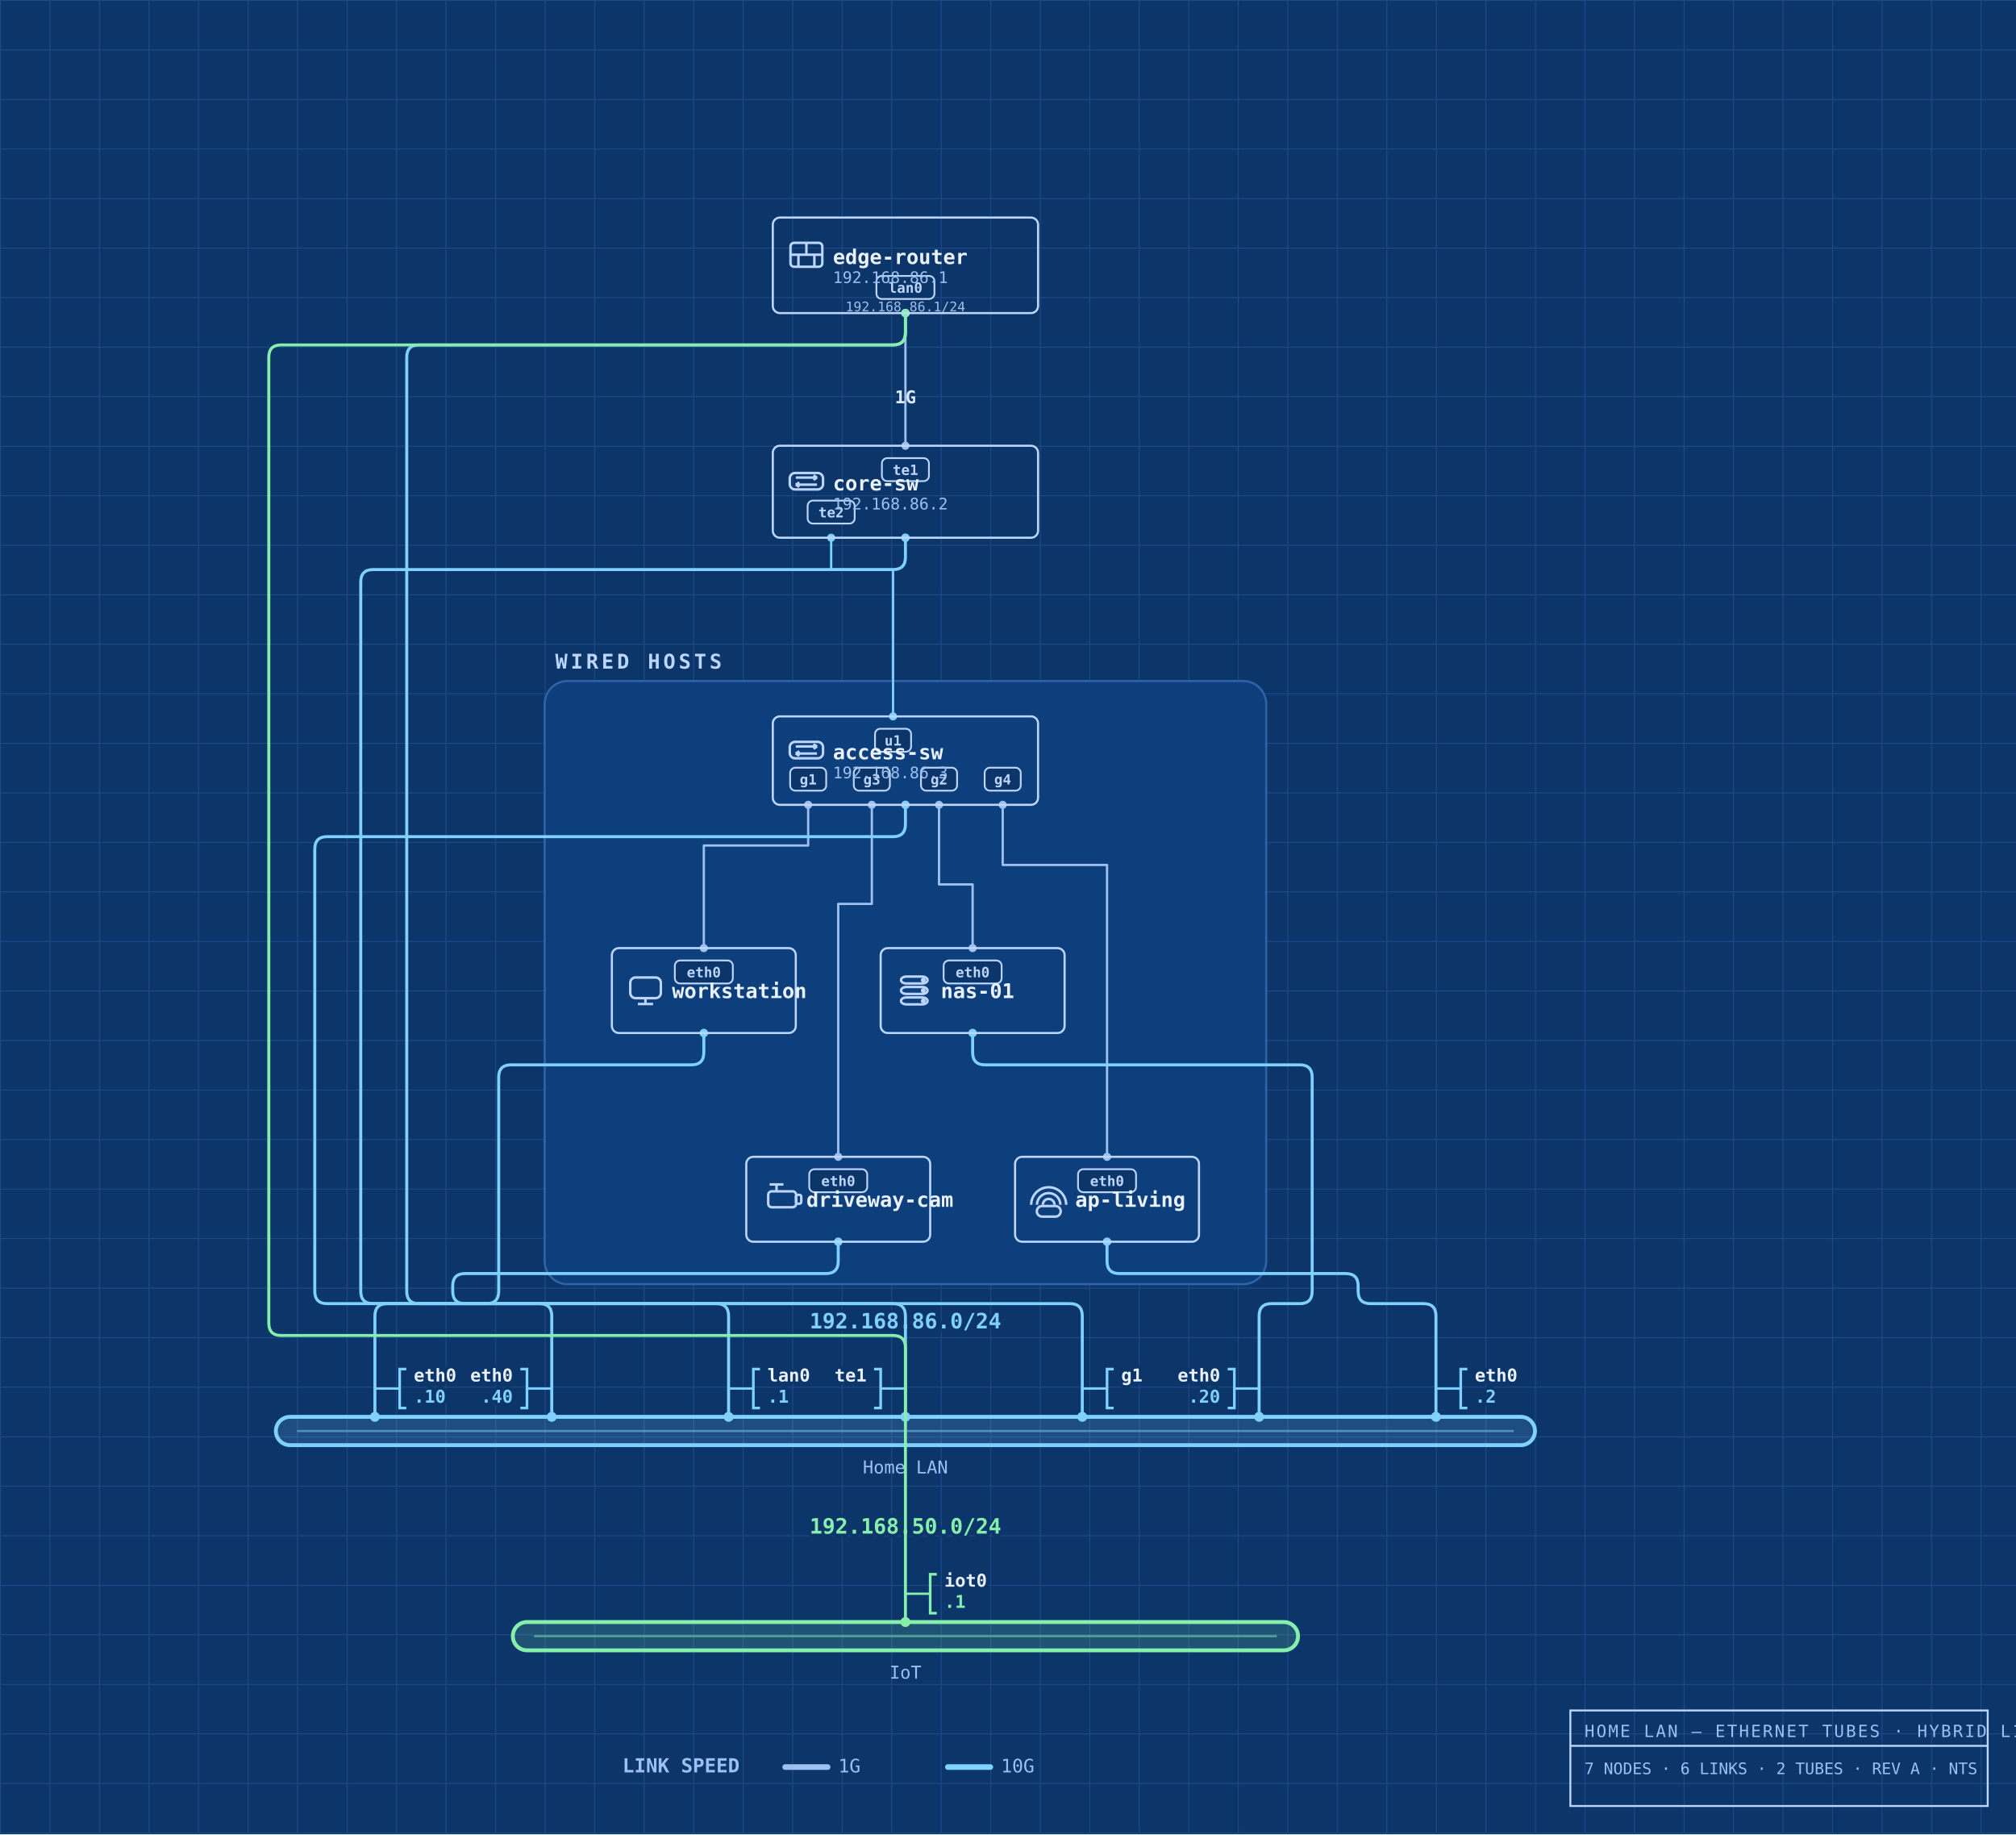
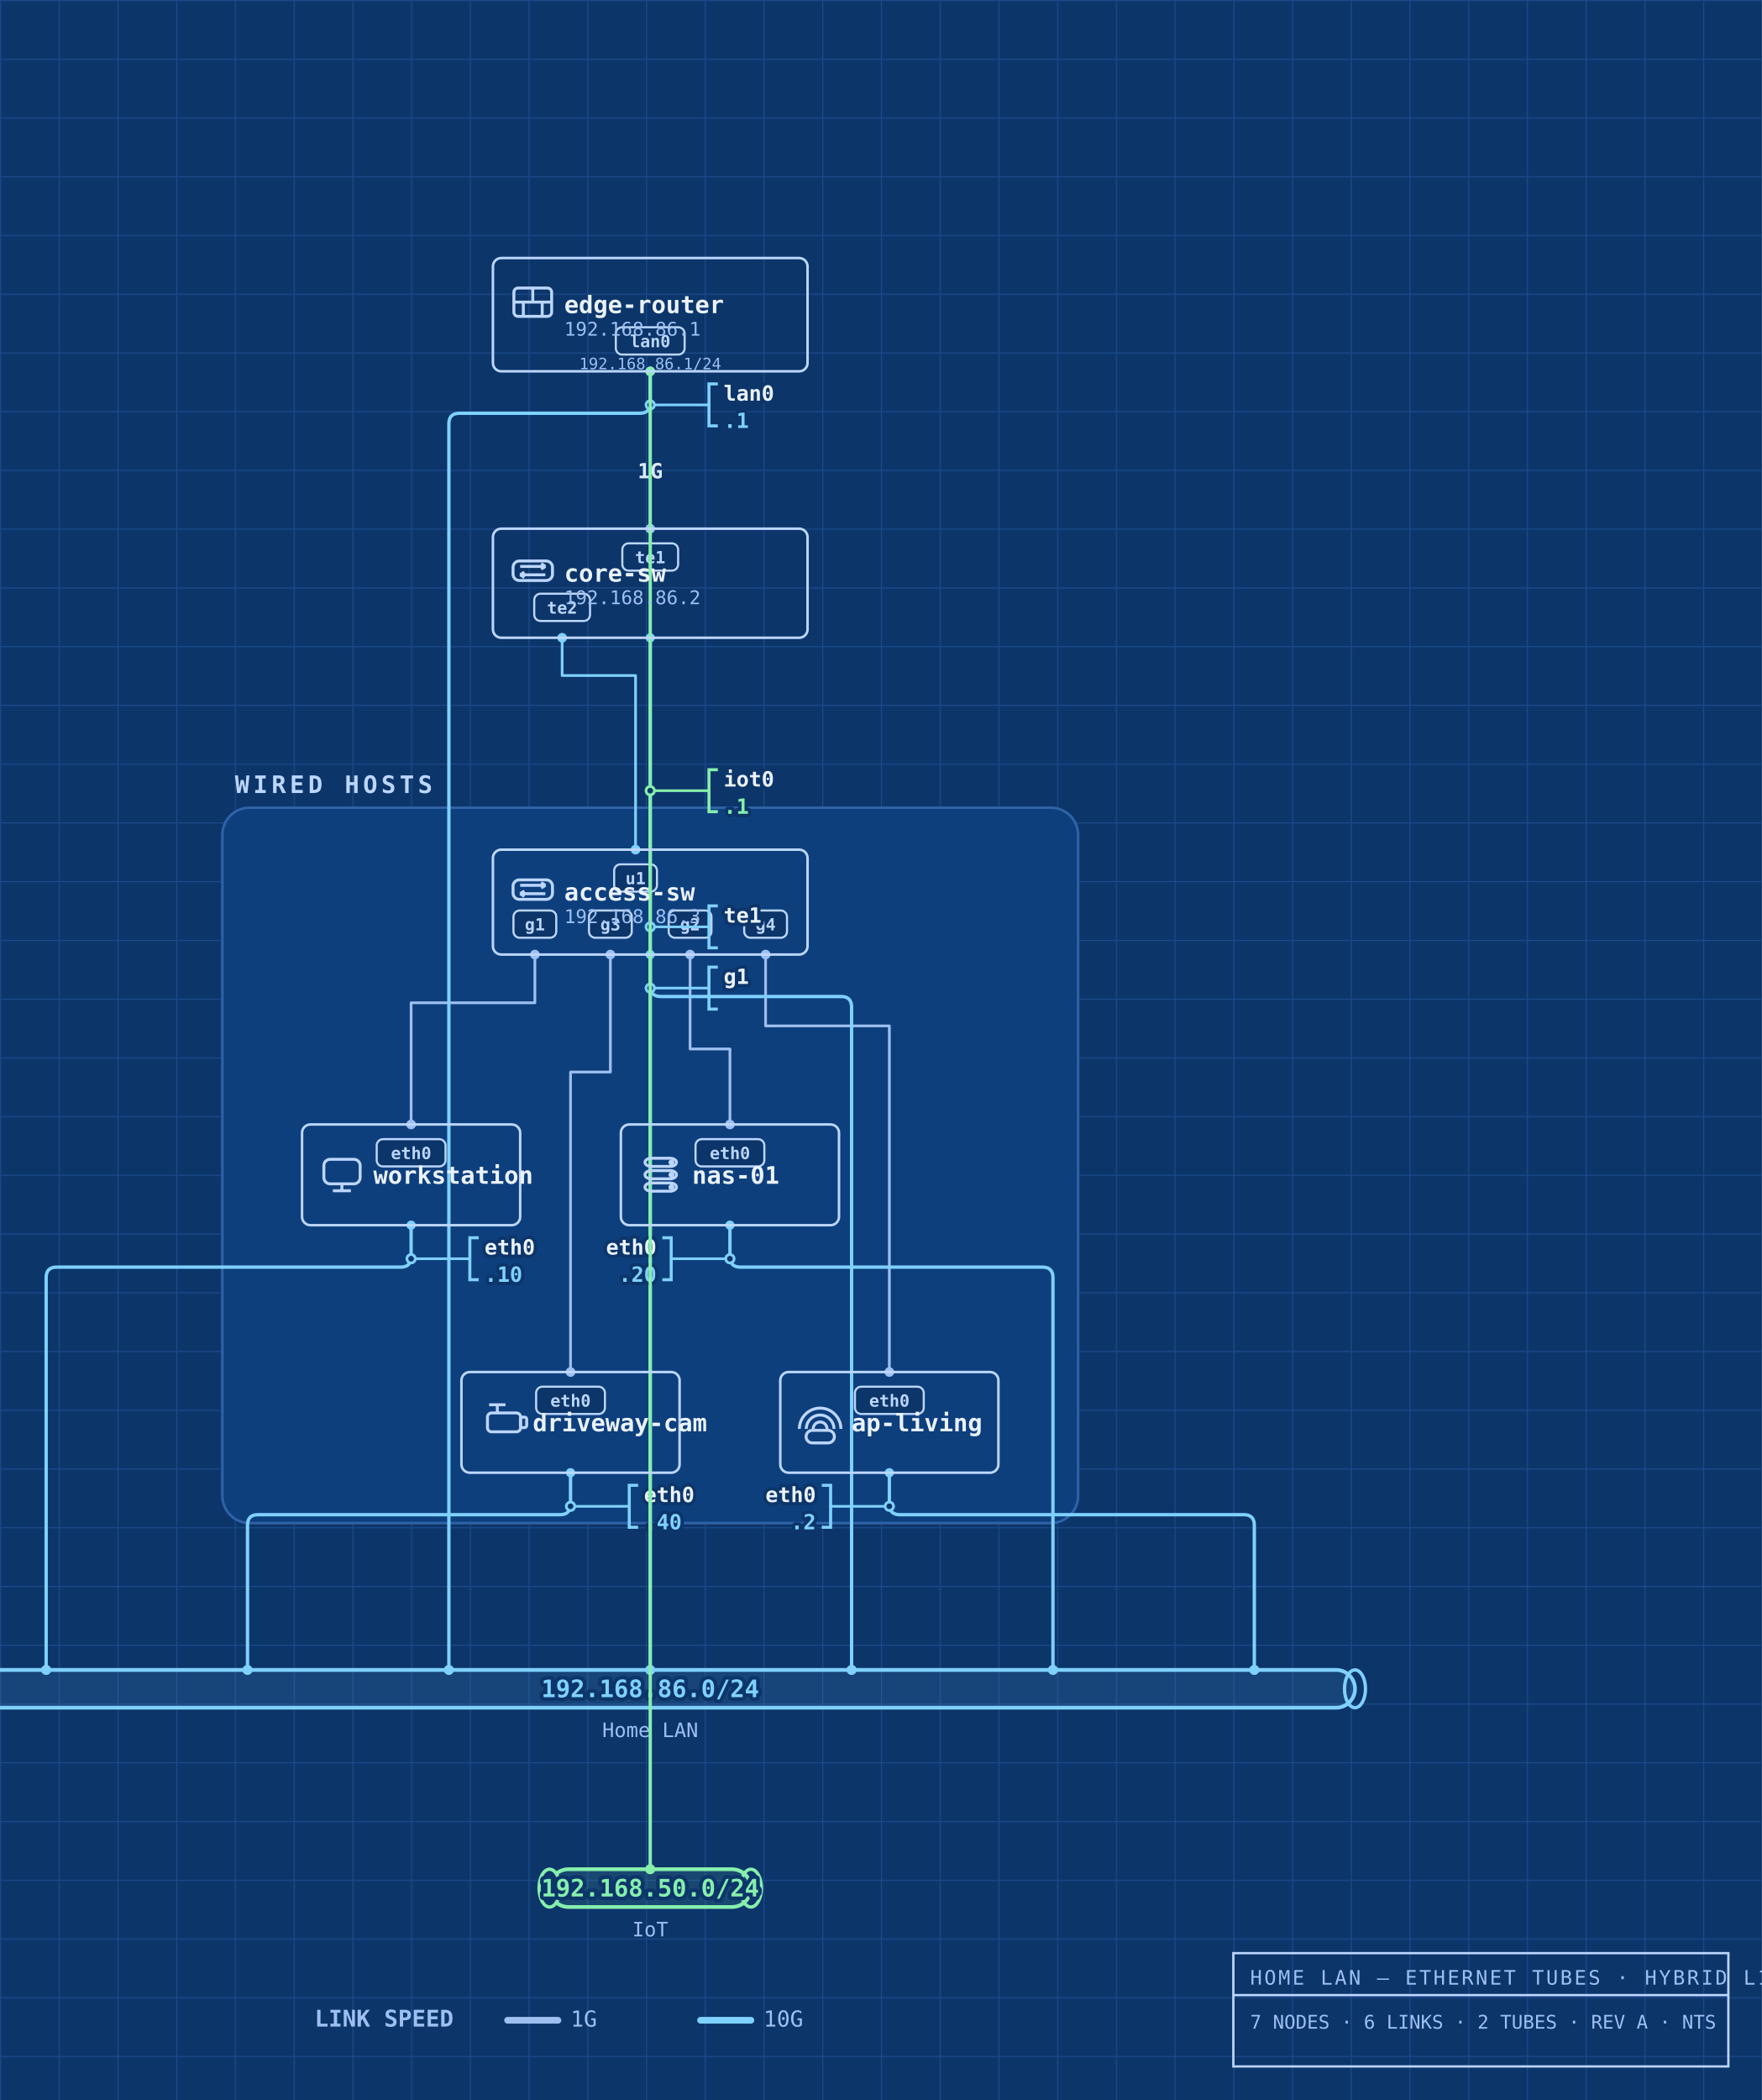
- <svg xmlns="http://www.w3.org/2000/svg" viewBox="0 0 1140 1037" font-family="ui-monospace, SFMono-Regular, Menlo, Consolas, monospace">
-   <rect width="1140" height="1037" fill="#0c356a" />
+ <svg xmlns="http://www.w3.org/2000/svg" viewBox="0 0 840 1001" font-family="ui-monospace, SFMono-Regular, Menlo, Consolas, monospace">
+   <rect width="840" height="1001" fill="#0c356a" />
  <defs>
    <pattern id="grd" width="28" height="28" patternUnits="userSpaceOnUse">
      <path d="M28 0H0V28" fill="none" stroke="#1c4a8a" stroke-width="1" />
    </pattern>
  </defs>
-   <rect width="1140" height="1037" fill="url(#grd)" />
-   <g transform="translate(242,0)">
+   <rect width="840" height="1001" fill="url(#grd)" />
+   <g transform="translate(40,0)">
    <rect x="66.0" y="385.0" width="408.0" height="341.0" rx="13" fill="#0e3f7d" stroke="#2f63a8" stroke-width="1.2" />
    <text x="72.0" y="378.0" font-size="11.5" fill="#bcd6ff" font-weight="700" letter-spacing="1.8" font-family="ui-monospace, SFMono-Regular, Menlo, Consolas, monospace">WIRED HOSTS</text>
    <path d="M 270.0,177.0 L 270.0,200.0 L 270.0,200.0 L 270.0,252.0" fill="none" stroke="#9dc0f0" stroke-width="1.3" stroke-linecap="round" stroke-linejoin="round" stroke-opacity="1" />
    <circle cx="270.0" cy="177.0" r="2.3" fill="#9dc0f0" />
    <circle cx="270.0" cy="252.0" r="2.3" fill="#9dc0f0" />
    <path d="M 263.0,405.0 L 263.0,322.0 L 228.0,322.0 L 228.0,304.0" fill="none" stroke="#7fd1ff" stroke-width="1.3" stroke-linecap="round" stroke-linejoin="round" stroke-opacity="1" />
    <circle cx="263.0" cy="405.0" r="2.3" fill="#7fd1ff" />
    <circle cx="228.0" cy="304.0" r="2.3" fill="#7fd1ff" />
    <path d="M 215.0,455.0 L 215.0,478.0 L 156.0,478.0 L 156.0,536.0" fill="none" stroke="#9dc0f0" stroke-width="1.3" stroke-linecap="round" stroke-linejoin="round" stroke-opacity="1" />
    <circle cx="215.0" cy="455.0" r="2.3" fill="#9dc0f0" />
    <circle cx="156.0" cy="536.0" r="2.3" fill="#9dc0f0" />
    <path d="M 289.0,455.0 L 289.0,500.0 L 308.0,500.0 L 308.0,536.0" fill="none" stroke="#9dc0f0" stroke-width="1.3" stroke-linecap="round" stroke-linejoin="round" stroke-opacity="1" />
    <circle cx="289.0" cy="455.0" r="2.3" fill="#9dc0f0" />
    <circle cx="308.0" cy="536.0" r="2.3" fill="#9dc0f0" />
    <path d="M 251.0,455.0 L 251.0,511.0 L 232.0,511.0 L 232.0,654.0" fill="none" stroke="#9dc0f0" stroke-width="1.3" stroke-linecap="round" stroke-linejoin="round" stroke-opacity="1" />
    <circle cx="251.0" cy="455.0" r="2.3" fill="#9dc0f0" />
    <circle cx="232.0" cy="654.0" r="2.3" fill="#9dc0f0" />
    <path d="M 325.0,455.0 L 325.0,489.0 L 384.0,489.0 L 384.0,654.0" fill="none" stroke="#9dc0f0" stroke-width="1.3" stroke-linecap="round" stroke-linejoin="round" stroke-opacity="1" />
    <circle cx="325.0" cy="455.0" r="2.3" fill="#9dc0f0" />
    <circle cx="384.0" cy="654.0" r="2.3" fill="#9dc0f0" />
    <text x="270.0" y="228.0" font-size="10" text-anchor="middle" fill="#dbe9ff" font-weight="600" font-family="ui-monospace, SFMono-Regular, Menlo, Consolas, monospace">1G</text>
    <rect x="253.6" y="156.0" width="32.8" height="13" rx="3" fill="#0c356a" stroke="#bcd6ff" stroke-width="1" />
    <text x="270.0" y="165.5" font-size="8" text-anchor="middle" fill="#bcd6ff" font-weight="700" font-family="ui-monospace, SFMono-Regular, Menlo, Consolas, monospace">lan0</text>
    <text x="270.0" y="176.0" font-size="7.5" text-anchor="middle" fill="#9dc0f0" font-family="ui-monospace, SFMono-Regular, Menlo, Consolas, monospace">192.168.86.1/24</text>
    <rect x="256.7" y="259.0" width="26.6" height="13" rx="3" fill="#0c356a" stroke="#bcd6ff" stroke-width="1" />
    <text x="270.0" y="268.5" font-size="8" text-anchor="middle" fill="#bcd6ff" font-weight="700" font-family="ui-monospace, SFMono-Regular, Menlo, Consolas, monospace">te1</text>
    <rect x="252.8" y="412.0" width="20.4" height="13" rx="3" fill="#0c356a" stroke="#bcd6ff" stroke-width="1" />
    <text x="263.0" y="421.5" font-size="8" text-anchor="middle" fill="#bcd6ff" font-weight="700" font-family="ui-monospace, SFMono-Regular, Menlo, Consolas, monospace">u1</text>
    <rect x="214.7" y="283.0" width="26.6" height="13" rx="3" fill="#0c356a" stroke="#bcd6ff" stroke-width="1" />
    <text x="228.0" y="292.5" font-size="8" text-anchor="middle" fill="#bcd6ff" font-weight="700" font-family="ui-monospace, SFMono-Regular, Menlo, Consolas, monospace">te2</text>
    <rect x="204.8" y="434.0" width="20.4" height="13" rx="3" fill="#0c356a" stroke="#bcd6ff" stroke-width="1" />
    <text x="215.0" y="443.5" font-size="8" text-anchor="middle" fill="#bcd6ff" font-weight="700" font-family="ui-monospace, SFMono-Regular, Menlo, Consolas, monospace">g1</text>
    <rect x="139.6" y="543.0" width="32.8" height="13" rx="3" fill="#0c356a" stroke="#bcd6ff" stroke-width="1" />
    <text x="156.0" y="552.5" font-size="8" text-anchor="middle" fill="#bcd6ff" font-weight="700" font-family="ui-monospace, SFMono-Regular, Menlo, Consolas, monospace">eth0</text>
    <rect x="278.8" y="434.0" width="20.4" height="13" rx="3" fill="#0c356a" stroke="#bcd6ff" stroke-width="1" />
    <text x="289.0" y="443.5" font-size="8" text-anchor="middle" fill="#bcd6ff" font-weight="700" font-family="ui-monospace, SFMono-Regular, Menlo, Consolas, monospace">g2</text>
    <rect x="291.6" y="543.0" width="32.8" height="13" rx="3" fill="#0c356a" stroke="#bcd6ff" stroke-width="1" />
    <text x="308.0" y="552.5" font-size="8" text-anchor="middle" fill="#bcd6ff" font-weight="700" font-family="ui-monospace, SFMono-Regular, Menlo, Consolas, monospace">eth0</text>
    <rect x="240.8" y="434.0" width="20.4" height="13" rx="3" fill="#0c356a" stroke="#bcd6ff" stroke-width="1" />
    <text x="251.0" y="443.5" font-size="8" text-anchor="middle" fill="#bcd6ff" font-weight="700" font-family="ui-monospace, SFMono-Regular, Menlo, Consolas, monospace">g3</text>
    <rect x="215.6" y="661.0" width="32.8" height="13" rx="3" fill="#0c356a" stroke="#bcd6ff" stroke-width="1" />
    <text x="232.0" y="670.5" font-size="8" text-anchor="middle" fill="#bcd6ff" font-weight="700" font-family="ui-monospace, SFMono-Regular, Menlo, Consolas, monospace">eth0</text>
    <rect x="314.8" y="434.0" width="20.4" height="13" rx="3" fill="#0c356a" stroke="#bcd6ff" stroke-width="1" />
    <text x="325.0" y="443.5" font-size="8" text-anchor="middle" fill="#bcd6ff" font-weight="700" font-family="ui-monospace, SFMono-Regular, Menlo, Consolas, monospace">g4</text>
    <rect x="367.6" y="661.0" width="32.8" height="13" rx="3" fill="#0c356a" stroke="#bcd6ff" stroke-width="1" />
    <text x="384.0" y="670.5" font-size="8" text-anchor="middle" fill="#bcd6ff" font-weight="700" font-family="ui-monospace, SFMono-Regular, Menlo, Consolas, monospace">eth0</text>
-     <text x="270.0" y="751.0" font-size="12" text-anchor="middle" fill="#7fd1ff" font-weight="700" font-family="ui-monospace, SFMono-Regular, Menlo, Consolas, monospace" paint-order="stroke" stroke="#0c356a" stroke-width="3.5" stroke-linejoin="round">192.168.86.0/24</text>
-     <text x="270.0" y="833.0" font-size="10" text-anchor="middle" fill="#9dc0f0" font-family="ui-monospace, SFMono-Regular, Menlo, Consolas, monospace">Home LAN</text>
-     <rect x="-86.0" y="801.0" width="712.0" height="16" rx="8" fill="#7fd1ff" fill-opacity="0.16" stroke="#7fd1ff" stroke-width="2.2" />
-     <line x1="-74.0" y1="809.0" x2="614.0" y2="809.0" stroke="#7fd1ff" stroke-width="1.2" stroke-opacity="0.5" />
-     <path d="M 156.0,584.0 L 156.0,595.0 Q 156.0,602.0 149.0,602.0 L 47.0,602.0 Q 40.0,602.0 40.0,609.0 L 40.0,730.0 Q 40.0,737.0 33.0,737.0 L -23.0,737.0 Q -30.0,737.0 -30.0,744.0 L -30.0,801.0" fill="none" stroke="#7fd1ff" stroke-width="1.7" stroke-linecap="round" stroke-linejoin="round" />
-     <circle cx="156.0" cy="584.0" r="2.4" fill="#7fd1ff" />
-     <circle cx="-30.0" cy="801.0" r="2.8" fill="#7fd1ff" />
-     <line x1="-30.0" y1="785.0" x2="-16.0" y2="785.0" stroke="#7fd1ff" stroke-width="1.3" stroke-linecap="round" />
-     <path d="M -16.0,774.0 L -13.0,774.0 M -16.0,774.0 L -16.0,796.0 M -16.0,796.0 L -13.0,796.0" fill="none" stroke="#7fd1ff" stroke-width="1.5" stroke-linecap="square" />
-     <text x="-8.0" y="781.0" font-size="10" text-anchor="start" fill="#eaf2ff" font-weight="700" font-family="ui-monospace, SFMono-Regular, Menlo, Consolas, monospace" paint-order="stroke" stroke="#0c356a" stroke-width="3.5" stroke-linejoin="round">eth0</text>
-     <text x="-8.0" y="793.0" font-size="10" text-anchor="start" fill="#7fd1ff" font-weight="600" font-family="ui-monospace, SFMono-Regular, Menlo, Consolas, monospace" paint-order="stroke" stroke="#0c356a" stroke-width="3.5" stroke-linejoin="round">.10</text>
-     <path d="M 232.0,702.0 L 232.0,713.0 Q 232.0,720.0 225.0,720.0 L 21.0,720.0 Q 14.0,720.0 14.0,727.0 L 14.0,730.0 Q 14.0,737.0 21.0,737.0 L 63.0,737.0 Q 70.0,737.0 70.0,744.0 L 70.0,801.0" fill="none" stroke="#7fd1ff" stroke-width="1.7" stroke-linecap="round" stroke-linejoin="round" />
-     <circle cx="232.0" cy="702.0" r="2.4" fill="#7fd1ff" />
-     <circle cx="70.0" cy="801.0" r="2.8" fill="#7fd1ff" />
-     <line x1="70.0" y1="785.0" x2="56.0" y2="785.0" stroke="#7fd1ff" stroke-width="1.3" stroke-linecap="round" />
-     <path d="M 56.0,774.0 L 53.0,774.0 M 56.0,774.0 L 56.0,796.0 M 56.0,796.0 L 53.0,796.0" fill="none" stroke="#7fd1ff" stroke-width="1.5" stroke-linecap="square" />
-     <text x="48.0" y="781.0" font-size="10" text-anchor="end" fill="#eaf2ff" font-weight="700" font-family="ui-monospace, SFMono-Regular, Menlo, Consolas, monospace" paint-order="stroke" stroke="#0c356a" stroke-width="3.5" stroke-linejoin="round">eth0</text>
-     <text x="48.0" y="793.0" font-size="10" text-anchor="end" fill="#7fd1ff" font-weight="600" font-family="ui-monospace, SFMono-Regular, Menlo, Consolas, monospace" paint-order="stroke" stroke="#0c356a" stroke-width="3.5" stroke-linejoin="round">.40</text>
-     <path d="M 270.0,177.0 L 270.0,188.0 Q 270.0,195.0 263.0,195.0 L -5.0,195.0 Q -12.0,195.0 -12.0,202.0 L -12.0,730.0 Q -12.0,737.0 -5.0,737.0 L 163.0,737.0 Q 170.0,737.0 170.0,744.0 L 170.0,801.0" fill="none" stroke="#7fd1ff" stroke-width="1.7" stroke-linecap="round" stroke-linejoin="round" />
-     <circle cx="270.0" cy="177.0" r="2.4" fill="#7fd1ff" />
-     <circle cx="170.0" cy="801.0" r="2.8" fill="#7fd1ff" />
-     <line x1="170.0" y1="785.0" x2="184.0" y2="785.0" stroke="#7fd1ff" stroke-width="1.3" stroke-linecap="round" />
-     <path d="M 184.0,774.0 L 187.0,774.0 M 184.0,774.0 L 184.0,796.0 M 184.0,796.0 L 187.0,796.0" fill="none" stroke="#7fd1ff" stroke-width="1.5" stroke-linecap="square" />
-     <text x="192.0" y="781.0" font-size="10" text-anchor="start" fill="#eaf2ff" font-weight="700" font-family="ui-monospace, SFMono-Regular, Menlo, Consolas, monospace" paint-order="stroke" stroke="#0c356a" stroke-width="3.5" stroke-linejoin="round">lan0</text>
-     <text x="192.0" y="793.0" font-size="10" text-anchor="start" fill="#7fd1ff" font-weight="600" font-family="ui-monospace, SFMono-Regular, Menlo, Consolas, monospace" paint-order="stroke" stroke="#0c356a" stroke-width="3.5" stroke-linejoin="round">.1</text>
-     <path d="M 270.0,304.0 L 270.0,315.0 Q 270.0,322.0 263.0,322.0 L -31.0,322.0 Q -38.0,322.0 -38.0,329.0 L -38.0,730.0 Q -38.0,737.0 -31.0,737.0 L 263.0,737.0 Q 270.0,737.0 270.0,744.0 L 270.0,801.0" fill="none" stroke="#7fd1ff" stroke-width="1.7" stroke-linecap="round" stroke-linejoin="round" />
-     <circle cx="270.0" cy="304.0" r="2.4" fill="#7fd1ff" />
-     <circle cx="270.0" cy="801.0" r="2.8" fill="#7fd1ff" />
-     <line x1="270.0" y1="785.0" x2="256.0" y2="785.0" stroke="#7fd1ff" stroke-width="1.3" stroke-linecap="round" />
-     <path d="M 256.0,774.0 L 253.0,774.0 M 256.0,774.0 L 256.0,796.0 M 256.0,796.0 L 253.0,796.0" fill="none" stroke="#7fd1ff" stroke-width="1.5" stroke-linecap="square" />
-     <text x="248.0" y="781.0" font-size="10" text-anchor="end" fill="#eaf2ff" font-weight="700" font-family="ui-monospace, SFMono-Regular, Menlo, Consolas, monospace" paint-order="stroke" stroke="#0c356a" stroke-width="3.5" stroke-linejoin="round">te1</text>
-     <path d="M 270.0,455.0 L 270.0,466.0 Q 270.0,473.0 263.0,473.0 L -57.0,473.0 Q -64.0,473.0 -64.0,480.0 L -64.0,730.0 Q -64.0,737.0 -57.0,737.0 L 363.0,737.0 Q 370.0,737.0 370.0,744.0 L 370.0,801.0" fill="none" stroke="#7fd1ff" stroke-width="1.7" stroke-linecap="round" stroke-linejoin="round" />
-     <circle cx="270.0" cy="455.0" r="2.4" fill="#7fd1ff" />
-     <circle cx="370.0" cy="801.0" r="2.8" fill="#7fd1ff" />
-     <line x1="370.0" y1="785.0" x2="384.0" y2="785.0" stroke="#7fd1ff" stroke-width="1.3" stroke-linecap="round" />
-     <path d="M 384.0,774.0 L 387.0,774.0 M 384.0,774.0 L 384.0,796.0 M 384.0,796.0 L 387.0,796.0" fill="none" stroke="#7fd1ff" stroke-width="1.5" stroke-linecap="square" />
-     <text x="392.0" y="781.0" font-size="10" text-anchor="start" fill="#eaf2ff" font-weight="700" font-family="ui-monospace, SFMono-Regular, Menlo, Consolas, monospace" paint-order="stroke" stroke="#0c356a" stroke-width="3.5" stroke-linejoin="round">g1</text>
-     <path d="M 308.0,584.0 L 308.0,595.0 Q 308.0,602.0 315.0,602.0 L 493.0,602.0 Q 500.0,602.0 500.0,609.0 L 500.0,730.0 Q 500.0,737.0 493.0,737.0 L 477.0,737.0 Q 470.0,737.0 470.0,744.0 L 470.0,801.0" fill="none" stroke="#7fd1ff" stroke-width="1.7" stroke-linecap="round" stroke-linejoin="round" />
-     <circle cx="308.0" cy="584.0" r="2.4" fill="#7fd1ff" />
-     <circle cx="470.0" cy="801.0" r="2.8" fill="#7fd1ff" />
-     <line x1="470.0" y1="785.0" x2="456.0" y2="785.0" stroke="#7fd1ff" stroke-width="1.3" stroke-linecap="round" />
-     <path d="M 456.0,774.0 L 453.0,774.0 M 456.0,774.0 L 456.0,796.0 M 456.0,796.0 L 453.0,796.0" fill="none" stroke="#7fd1ff" stroke-width="1.5" stroke-linecap="square" />
-     <text x="448.0" y="781.0" font-size="10" text-anchor="end" fill="#eaf2ff" font-weight="700" font-family="ui-monospace, SFMono-Regular, Menlo, Consolas, monospace" paint-order="stroke" stroke="#0c356a" stroke-width="3.5" stroke-linejoin="round">eth0</text>
-     <text x="448.0" y="793.0" font-size="10" text-anchor="end" fill="#7fd1ff" font-weight="600" font-family="ui-monospace, SFMono-Regular, Menlo, Consolas, monospace" paint-order="stroke" stroke="#0c356a" stroke-width="3.5" stroke-linejoin="round">.20</text>
-     <path d="M 384.0,702.0 L 384.0,713.0 Q 384.0,720.0 391.0,720.0 L 519.0,720.0 Q 526.0,720.0 526.0,727.0 L 526.0,730.0 Q 526.0,737.0 533.0,737.0 L 563.0,737.0 Q 570.0,737.0 570.0,744.0 L 570.0,801.0" fill="none" stroke="#7fd1ff" stroke-width="1.7" stroke-linecap="round" stroke-linejoin="round" />
-     <circle cx="384.0" cy="702.0" r="2.4" fill="#7fd1ff" />
-     <circle cx="570.0" cy="801.0" r="2.8" fill="#7fd1ff" />
-     <line x1="570.0" y1="785.0" x2="584.0" y2="785.0" stroke="#7fd1ff" stroke-width="1.3" stroke-linecap="round" />
-     <path d="M 584.0,774.0 L 587.0,774.0 M 584.0,774.0 L 584.0,796.0 M 584.0,796.0 L 587.0,796.0" fill="none" stroke="#7fd1ff" stroke-width="1.5" stroke-linecap="square" />
-     <text x="592.0" y="781.0" font-size="10" text-anchor="start" fill="#eaf2ff" font-weight="700" font-family="ui-monospace, SFMono-Regular, Menlo, Consolas, monospace" paint-order="stroke" stroke="#0c356a" stroke-width="3.5" stroke-linejoin="round">eth0</text>
-     <text x="592.0" y="793.0" font-size="10" text-anchor="start" fill="#7fd1ff" font-weight="600" font-family="ui-monospace, SFMono-Regular, Menlo, Consolas, monospace" paint-order="stroke" stroke="#0c356a" stroke-width="3.5" stroke-linejoin="round">.2</text>
-     <text x="270.0" y="867.0" font-size="12" text-anchor="middle" fill="#86efac" font-weight="700" font-family="ui-monospace, SFMono-Regular, Menlo, Consolas, monospace" paint-order="stroke" stroke="#0c356a" stroke-width="3.5" stroke-linejoin="round">192.168.50.0/24</text>
-     <text x="270.0" y="949.0" font-size="10" text-anchor="middle" fill="#9dc0f0" font-family="ui-monospace, SFMono-Regular, Menlo, Consolas, monospace">IoT</text>
-     <rect x="48.0" y="917.0" width="444.0" height="16" rx="8" fill="#86efac" fill-opacity="0.16" stroke="#86efac" stroke-width="2.2" />
-     <line x1="60.0" y1="925.0" x2="480.0" y2="925.0" stroke="#86efac" stroke-width="1.2" stroke-opacity="0.5" />
-     <path d="M 270.0,177.0 L 270.0,188.0 Q 270.0,195.0 263.0,195.0 L -83.0,195.0 Q -90.0,195.0 -90.0,202.0 L -90.0,748.0 Q -90.0,755.0 -83.0,755.0 L 263.0,755.0 Q 270.0,755.0 270.0,762.0 L 270.0,917.0" fill="none" stroke="#86efac" stroke-width="1.7" stroke-linecap="round" stroke-linejoin="round" />
-     <circle cx="270.0" cy="177.0" r="2.4" fill="#86efac" />
-     <circle cx="270.0" cy="917.0" r="2.8" fill="#86efac" />
-     <line x1="270.0" y1="901.0" x2="284.0" y2="901.0" stroke="#86efac" stroke-width="1.3" stroke-linecap="round" />
-     <path d="M 284.0,890.0 L 287.0,890.0 M 284.0,890.0 L 284.0,912.0 M 284.0,912.0 L 287.0,912.0" fill="none" stroke="#86efac" stroke-width="1.5" stroke-linecap="square" />
-     <text x="292.0" y="897.0" font-size="10" text-anchor="start" fill="#eaf2ff" font-weight="700" font-family="ui-monospace, SFMono-Regular, Menlo, Consolas, monospace" paint-order="stroke" stroke="#0c356a" stroke-width="3.5" stroke-linejoin="round">iot0</text>
-     <text x="292.0" y="909.0" font-size="10" text-anchor="start" fill="#86efac" font-weight="600" font-family="ui-monospace, SFMono-Regular, Menlo, Consolas, monospace" paint-order="stroke" stroke="#0c356a" stroke-width="3.5" stroke-linejoin="round">.1</text>
+     <rect x="-66.0" y="796.0" width="672.0" height="18" rx="9" fill="#7fd1ff" fill-opacity="0.10" stroke="#7fd1ff" stroke-width="1.8" />
+     <ellipse cx="-66.0" cy="805.0" rx="5.0" ry="9.0" fill="#0c356a" stroke="#7fd1ff" stroke-width="1.6" />
+     <ellipse cx="606.0" cy="805.0" rx="5.0" ry="9.0" fill="none" stroke="#7fd1ff" stroke-width="1.6" />
+     <text x="270.0" y="809.0" font-size="11.5" text-anchor="middle" fill="#7fd1ff" font-weight="700" font-family="ui-monospace, SFMono-Regular, Menlo, Consolas, monospace" paint-order="stroke" stroke="#0c356a" stroke-width="3.5" stroke-linejoin="round">192.168.86.0/24</text>
+     <text x="270.0" y="828.0" font-size="9.5" text-anchor="middle" fill="#9dc0f0" font-family="ui-monospace, SFMono-Regular, Menlo, Consolas, monospace">Home LAN</text>
+     <path d="M 156.0,584.0 L 156.0,599.0 Q 156.0,604.0 151.0,604.0 L -13.0,604.0 Q -18.0,604.0 -18.0,609.0 L -18.0,796.0" fill="none" stroke="#7fd1ff" stroke-width="1.6" stroke-linecap="round" stroke-linejoin="round" />
+     <circle cx="156.0" cy="584.0" r="2.2" fill="#7fd1ff" />
+     <circle cx="-18.0" cy="796.0" r="2.4" fill="#7fd1ff" />
+     <line x1="156.0" y1="600.0" x2="184.0" y2="600.0" stroke="#7fd1ff" stroke-width="1.25" stroke-linecap="round" />
+     <circle cx="156.0" cy="600.0" r="2" fill="#0c356a" stroke="#7fd1ff" stroke-width="1.3" />
+     <path d="M 184.0,590.0 L 187.5,590.0 M 184.0,590.0 L 184.0,610.0 M 184.0,610.0 L 187.5,610.0" fill="none" stroke="#7fd1ff" stroke-width="1.45" stroke-linecap="square" />
+     <text x="191.0" y="598.0" font-size="10" text-anchor="start" fill="#eaf2ff" font-weight="700" font-family="ui-monospace, SFMono-Regular, Menlo, Consolas, monospace" paint-order="stroke" stroke="#0c356a" stroke-width="3.2" stroke-linejoin="round">eth0</text>
+     <text x="191.0" y="611.0" font-size="10" text-anchor="start" fill="#7fd1ff" font-weight="600" font-family="ui-monospace, SFMono-Regular, Menlo, Consolas, monospace" paint-order="stroke" stroke="#0c356a" stroke-width="3.2" stroke-linejoin="round">.10</text>
+     <path d="M 232.0,702.0 L 232.0,717.0 Q 232.0,722.0 227.0,722.0 L 83.0,722.0 Q 78.0,722.0 78.0,727.0 L 78.0,796.0" fill="none" stroke="#7fd1ff" stroke-width="1.6" stroke-linecap="round" stroke-linejoin="round" />
+     <circle cx="232.0" cy="702.0" r="2.2" fill="#7fd1ff" />
+     <circle cx="78.0" cy="796.0" r="2.4" fill="#7fd1ff" />
+     <line x1="232.0" y1="718.0" x2="260.0" y2="718.0" stroke="#7fd1ff" stroke-width="1.25" stroke-linecap="round" />
+     <circle cx="232.0" cy="718.0" r="2" fill="#0c356a" stroke="#7fd1ff" stroke-width="1.3" />
+     <path d="M 260.0,708.0 L 263.5,708.0 M 260.0,708.0 L 260.0,728.0 M 260.0,728.0 L 263.5,728.0" fill="none" stroke="#7fd1ff" stroke-width="1.45" stroke-linecap="square" />
+     <text x="267.0" y="716.0" font-size="10" text-anchor="start" fill="#eaf2ff" font-weight="700" font-family="ui-monospace, SFMono-Regular, Menlo, Consolas, monospace" paint-order="stroke" stroke="#0c356a" stroke-width="3.2" stroke-linejoin="round">eth0</text>
+     <text x="267.0" y="729.0" font-size="10" text-anchor="start" fill="#7fd1ff" font-weight="600" font-family="ui-monospace, SFMono-Regular, Menlo, Consolas, monospace" paint-order="stroke" stroke="#0c356a" stroke-width="3.2" stroke-linejoin="round">.40</text>
+     <path d="M 270.0,177.0 L 270.0,192.0 Q 270.0,197.0 265.0,197.0 L 179.0,197.0 Q 174.0,197.0 174.0,202.0 L 174.0,796.0" fill="none" stroke="#7fd1ff" stroke-width="1.6" stroke-linecap="round" stroke-linejoin="round" />
+     <circle cx="270.0" cy="177.0" r="2.2" fill="#7fd1ff" />
+     <circle cx="174.0" cy="796.0" r="2.4" fill="#7fd1ff" />
+     <line x1="270.0" y1="193.0" x2="298.0" y2="193.0" stroke="#7fd1ff" stroke-width="1.25" stroke-linecap="round" />
+     <circle cx="270.0" cy="193.0" r="2" fill="#0c356a" stroke="#7fd1ff" stroke-width="1.3" />
+     <path d="M 298.0,183.0 L 301.5,183.0 M 298.0,183.0 L 298.0,203.0 M 298.0,203.0 L 301.5,203.0" fill="none" stroke="#7fd1ff" stroke-width="1.45" stroke-linecap="square" />
+     <text x="305.0" y="191.0" font-size="10" text-anchor="start" fill="#eaf2ff" font-weight="700" font-family="ui-monospace, SFMono-Regular, Menlo, Consolas, monospace" paint-order="stroke" stroke="#0c356a" stroke-width="3.2" stroke-linejoin="round">lan0</text>
+     <text x="305.0" y="204.0" font-size="10" text-anchor="start" fill="#7fd1ff" font-weight="600" font-family="ui-monospace, SFMono-Regular, Menlo, Consolas, monospace" paint-order="stroke" stroke="#0c356a" stroke-width="3.2" stroke-linejoin="round">.1</text>
+     <path d="M 270.0,304.0 L 270.0,796.0" fill="none" stroke="#7fd1ff" stroke-width="1.6" stroke-linecap="round" stroke-linejoin="round" />
+     <circle cx="270.0" cy="304.0" r="2.2" fill="#7fd1ff" />
+     <circle cx="270.0" cy="796.0" r="2.4" fill="#7fd1ff" />
+     <line x1="270.0" y1="441.8" x2="298.0" y2="441.8" stroke="#7fd1ff" stroke-width="1.25" stroke-linecap="round" />
+     <circle cx="270.0" cy="441.8" r="2" fill="#0c356a" stroke="#7fd1ff" stroke-width="1.3" />
+     <path d="M 298.0,431.8 L 301.5,431.8 M 298.0,431.8 L 298.0,451.8 M 298.0,451.8 L 301.5,451.8" fill="none" stroke="#7fd1ff" stroke-width="1.45" stroke-linecap="square" />
+     <text x="305.0" y="439.8" font-size="10" text-anchor="start" fill="#eaf2ff" font-weight="700" font-family="ui-monospace, SFMono-Regular, Menlo, Consolas, monospace" paint-order="stroke" stroke="#0c356a" stroke-width="3.2" stroke-linejoin="round">te1</text>
+     <path d="M 270.0,455.0 L 270.0,470.0 Q 270.0,475.0 275.0,475.0 L 361.0,475.0 Q 366.0,475.0 366.0,480.0 L 366.0,796.0" fill="none" stroke="#7fd1ff" stroke-width="1.6" stroke-linecap="round" stroke-linejoin="round" />
+     <circle cx="270.0" cy="455.0" r="2.2" fill="#7fd1ff" />
+     <circle cx="366.0" cy="796.0" r="2.4" fill="#7fd1ff" />
+     <line x1="270.0" y1="471.0" x2="298.0" y2="471.0" stroke="#7fd1ff" stroke-width="1.25" stroke-linecap="round" />
+     <circle cx="270.0" cy="471.0" r="2" fill="#0c356a" stroke="#7fd1ff" stroke-width="1.3" />
+     <path d="M 298.0,461.0 L 301.5,461.0 M 298.0,461.0 L 298.0,481.0 M 298.0,481.0 L 301.5,481.0" fill="none" stroke="#7fd1ff" stroke-width="1.45" stroke-linecap="square" />
+     <text x="305.0" y="469.0" font-size="10" text-anchor="start" fill="#eaf2ff" font-weight="700" font-family="ui-monospace, SFMono-Regular, Menlo, Consolas, monospace" paint-order="stroke" stroke="#0c356a" stroke-width="3.2" stroke-linejoin="round">g1</text>
+     <path d="M 308.0,584.0 L 308.0,599.0 Q 308.0,604.0 313.0,604.0 L 457.0,604.0 Q 462.0,604.0 462.0,609.0 L 462.0,796.0" fill="none" stroke="#7fd1ff" stroke-width="1.6" stroke-linecap="round" stroke-linejoin="round" />
+     <circle cx="308.0" cy="584.0" r="2.2" fill="#7fd1ff" />
+     <circle cx="462.0" cy="796.0" r="2.4" fill="#7fd1ff" />
+     <line x1="308.0" y1="600.0" x2="280.0" y2="600.0" stroke="#7fd1ff" stroke-width="1.25" stroke-linecap="round" />
+     <circle cx="308.0" cy="600.0" r="2" fill="#0c356a" stroke="#7fd1ff" stroke-width="1.3" />
+     <path d="M 280.0,590.0 L 276.5,590.0 M 280.0,590.0 L 280.0,610.0 M 280.0,610.0 L 276.5,610.0" fill="none" stroke="#7fd1ff" stroke-width="1.45" stroke-linecap="square" />
+     <text x="273.0" y="598.0" font-size="10" text-anchor="end" fill="#eaf2ff" font-weight="700" font-family="ui-monospace, SFMono-Regular, Menlo, Consolas, monospace" paint-order="stroke" stroke="#0c356a" stroke-width="3.2" stroke-linejoin="round">eth0</text>
+     <text x="273.0" y="611.0" font-size="10" text-anchor="end" fill="#7fd1ff" font-weight="600" font-family="ui-monospace, SFMono-Regular, Menlo, Consolas, monospace" paint-order="stroke" stroke="#0c356a" stroke-width="3.2" stroke-linejoin="round">.20</text>
+     <path d="M 384.0,702.0 L 384.0,717.0 Q 384.0,722.0 389.0,722.0 L 553.0,722.0 Q 558.0,722.0 558.0,727.0 L 558.0,796.0" fill="none" stroke="#7fd1ff" stroke-width="1.6" stroke-linecap="round" stroke-linejoin="round" />
+     <circle cx="384.0" cy="702.0" r="2.2" fill="#7fd1ff" />
+     <circle cx="558.0" cy="796.0" r="2.4" fill="#7fd1ff" />
+     <line x1="384.0" y1="718.0" x2="356.0" y2="718.0" stroke="#7fd1ff" stroke-width="1.25" stroke-linecap="round" />
+     <circle cx="384.0" cy="718.0" r="2" fill="#0c356a" stroke="#7fd1ff" stroke-width="1.3" />
+     <path d="M 356.0,708.0 L 352.5,708.0 M 356.0,708.0 L 356.0,728.0 M 356.0,728.0 L 352.5,728.0" fill="none" stroke="#7fd1ff" stroke-width="1.45" stroke-linecap="square" />
+     <text x="349.0" y="716.0" font-size="10" text-anchor="end" fill="#eaf2ff" font-weight="700" font-family="ui-monospace, SFMono-Regular, Menlo, Consolas, monospace" paint-order="stroke" stroke="#0c356a" stroke-width="3.2" stroke-linejoin="round">eth0</text>
+     <text x="349.0" y="729.0" font-size="10" text-anchor="end" fill="#7fd1ff" font-weight="600" font-family="ui-monospace, SFMono-Regular, Menlo, Consolas, monospace" paint-order="stroke" stroke="#0c356a" stroke-width="3.2" stroke-linejoin="round">.2</text>
+     <rect x="222.0" y="891.0" width="96.0" height="18" rx="9" fill="#86efac" fill-opacity="0.10" stroke="#86efac" stroke-width="1.8" />
+     <ellipse cx="222.0" cy="900.0" rx="5.0" ry="9.0" fill="#0c356a" stroke="#86efac" stroke-width="1.6" />
+     <ellipse cx="318.0" cy="900.0" rx="5.0" ry="9.0" fill="none" stroke="#86efac" stroke-width="1.6" />
+     <text x="270.0" y="904.0" font-size="11.5" text-anchor="middle" fill="#86efac" font-weight="700" font-family="ui-monospace, SFMono-Regular, Menlo, Consolas, monospace" paint-order="stroke" stroke="#0c356a" stroke-width="3.5" stroke-linejoin="round">192.168.50.0/24</text>
+     <text x="270.0" y="923.0" font-size="9.5" text-anchor="middle" fill="#9dc0f0" font-family="ui-monospace, SFMono-Regular, Menlo, Consolas, monospace">IoT</text>
+     <path d="M 270.0,177.0 L 270.0,891.0" fill="none" stroke="#86efac" stroke-width="1.6" stroke-linecap="round" stroke-linejoin="round" />
+     <circle cx="270.0" cy="177.0" r="2.2" fill="#86efac" />
+     <circle cx="270.0" cy="891.0" r="2.4" fill="#86efac" />
+     <line x1="270.0" y1="376.9" x2="298.0" y2="376.9" stroke="#86efac" stroke-width="1.25" stroke-linecap="round" />
+     <circle cx="270.0" cy="376.9" r="2" fill="#0c356a" stroke="#86efac" stroke-width="1.3" />
+     <path d="M 298.0,366.9 L 301.5,366.9 M 298.0,366.9 L 298.0,386.9 M 298.0,386.9 L 301.5,386.9" fill="none" stroke="#86efac" stroke-width="1.45" stroke-linecap="square" />
+     <text x="305.0" y="374.9" font-size="10" text-anchor="start" fill="#eaf2ff" font-weight="700" font-family="ui-monospace, SFMono-Regular, Menlo, Consolas, monospace" paint-order="stroke" stroke="#0c356a" stroke-width="3.2" stroke-linejoin="round">iot0</text>
+     <text x="305.0" y="387.9" font-size="10" text-anchor="start" fill="#86efac" font-weight="600" font-family="ui-monospace, SFMono-Regular, Menlo, Consolas, monospace" paint-order="stroke" stroke="#0c356a" stroke-width="3.2" stroke-linejoin="round">.1</text>
    <rect x="195.0" y="123.0" width="150" height="54" rx="4" fill="none" stroke="#bcd6ff" stroke-width="1.2" />
    <rect x="205.0" y="137.3" width="18.0" height="13.5" rx="2" fill="none" stroke="#bcd6ff" stroke-width="1.4" />
    <line x1="205.0" y1="144.0" x2="223.0" y2="144.0" stroke="#bcd6ff" stroke-width="1.4" />
    <line x1="214.0" y1="137.3" x2="214.0" y2="144.0" stroke="#bcd6ff" stroke-width="1.4" />
    <line x1="209.5" y1="144.0" x2="209.5" y2="150.8" stroke="#bcd6ff" stroke-width="1.4" />
    <line x1="218.5" y1="144.0" x2="218.5" y2="150.8" stroke="#bcd6ff" stroke-width="1.4" />
    <text x="229.0" y="146.0" font-size="11.5" fill="#eaf2ff" font-weight="600" dominant-baseline="middle">edge-router</text>
    <text x="229.0" y="160.0" font-size="9" fill="#9dc0f0" font-family="ui-monospace, SFMono-Regular, Menlo, Consolas, monospace">192.168.86.1</text>
    <rect x="195.0" y="252.0" width="150" height="52" rx="4" fill="none" stroke="#bcd6ff" stroke-width="1.2" />
    <rect x="204.6" y="267.4" width="18.8" height="9.3" rx="3" fill="none" stroke="#bcd6ff" stroke-width="1.4" />
    <line x1="208.0" y1="270.0" x2="220.0" y2="270.0" stroke="#bcd6ff" stroke-width="1.4" />
    <path d="M 220.0,270.0 l -2.0,-1.3 M 220.0,270.0 l -2.0,1.3" stroke="#bcd6ff" stroke-width="1.4" fill="none" />
    <line x1="208.0" y1="274.0" x2="220.0" y2="274.0" stroke="#bcd6ff" stroke-width="1.4" />
    <path d="M 208.0,274.0 l 2.0,-1.3 M 208.0,274.0 l 2.0,1.3" stroke="#bcd6ff" stroke-width="1.4" fill="none" />
    <text x="229.0" y="274.0" font-size="11.5" fill="#eaf2ff" font-weight="600" dominant-baseline="middle">core-sw</text>
    <text x="229.0" y="288.0" font-size="9" fill="#9dc0f0" font-family="ui-monospace, SFMono-Regular, Menlo, Consolas, monospace">192.168.86.2</text>
    <rect x="195.0" y="405.0" width="150" height="50" rx="4" fill="none" stroke="#bcd6ff" stroke-width="1.2" />
    <rect x="204.6" y="419.4" width="18.8" height="9.3" rx="3" fill="none" stroke="#bcd6ff" stroke-width="1.4" />
    <line x1="208.0" y1="422.0" x2="220.0" y2="422.0" stroke="#bcd6ff" stroke-width="1.4" />
    <path d="M 220.0,422.0 l -2.0,-1.3 M 220.0,422.0 l -2.0,1.3" stroke="#bcd6ff" stroke-width="1.4" fill="none" />
    <line x1="208.0" y1="426.0" x2="220.0" y2="426.0" stroke="#bcd6ff" stroke-width="1.4" />
    <path d="M 208.0,426.0 l 2.0,-1.3 M 208.0,426.0 l 2.0,1.3" stroke="#bcd6ff" stroke-width="1.4" fill="none" />
    <text x="229.0" y="426.0" font-size="11.5" fill="#eaf2ff" font-weight="600" dominant-baseline="middle">access-sw</text>
    <text x="229.0" y="440.0" font-size="9" fill="#9dc0f0" font-family="ui-monospace, SFMono-Regular, Menlo, Consolas, monospace">192.168.86.3</text>
    <rect x="104.0" y="536.0" width="104" height="48" rx="4" fill="none" stroke="#bcd6ff" stroke-width="1.2" />
    <rect x="114.4" y="552.6" width="17.3" height="11.7" rx="3" fill="none" stroke="#bcd6ff" stroke-width="1.4" />
    <line x1="123.0" y1="564.4" x2="123.0" y2="567.6" stroke="#bcd6ff" stroke-width="1.4" />
    <line x1="118.7" y1="567.6" x2="127.3" y2="567.6" stroke="#bcd6ff" stroke-width="1.4" />
    <text x="138.0" y="561.0" font-size="11.5" fill="#eaf2ff" font-weight="600" dominant-baseline="middle">workstation</text>
    <rect x="256.0" y="536.0" width="104" height="48" rx="4" fill="none" stroke="#bcd6ff" stroke-width="1.2" />
    <rect x="267.5" y="552.1" width="15.0" height="3.9" rx="3" fill="none" stroke="#bcd6ff" stroke-width="1.4" />
    <circle cx="280.1" cy="554.1" r="1.4" fill="#bcd6ff" />
    <rect x="267.5" y="558.0" width="15.0" height="3.9" rx="3" fill="none" stroke="#bcd6ff" stroke-width="1.4" />
    <circle cx="280.1" cy="560.0" r="1.4" fill="#bcd6ff" />
    <rect x="267.5" y="563.9" width="15.0" height="3.9" rx="3" fill="none" stroke="#bcd6ff" stroke-width="1.4" />
    <circle cx="280.1" cy="565.9" r="1.4" fill="#bcd6ff" />
    <text x="290.0" y="561.0" font-size="11.5" fill="#eaf2ff" font-weight="600" dominant-baseline="middle">nas-01</text>
    <rect x="180.0" y="654.0" width="104" height="48" rx="4" fill="none" stroke="#bcd6ff" stroke-width="1.2" />
    <rect x="192.4" y="673.5" width="15.8" height="9.0" rx="2" fill="none" stroke="#bcd6ff" stroke-width="1.4" />
    <rect x="208.1" y="675.5" width="3.0" height="5.0" rx="1" fill="none" stroke="#bcd6ff" stroke-width="1.4" />
    <line x1="197.1" y1="673.5" x2="197.1" y2="669.6" stroke="#bcd6ff" stroke-width="1.4" />
    <line x1="193.2" y1="669.6" x2="201.0" y2="669.6" stroke="#bcd6ff" stroke-width="1.4" />
    <text x="214.0" y="679.0" font-size="11.5" fill="#eaf2ff" font-weight="600" dominant-baseline="middle">driveway-cam</text>
    <rect x="332.0" y="654.0" width="104" height="48" rx="4" fill="none" stroke="#bcd6ff" stroke-width="1.2" />
    <rect x="344.3" y="681.8" width="13.5" height="6.0" rx="3" fill="none" stroke="#bcd6ff" stroke-width="1.4" />
    <path d="M 347.7,681.1 A 3.3,3.3 0 0 1 354.3,681.1" fill="none" stroke="#bcd6ff" stroke-width="1.4" />
    <path d="M 344.4,681.1 A 6.6,6.6 0 0 1 357.6,681.1" fill="none" stroke="#bcd6ff" stroke-width="1.4" />
    <path d="M 341.1,681.1 A 9.9,9.9 0 0 1 360.9,681.1" fill="none" stroke="#bcd6ff" stroke-width="1.4" />
    <text x="366.0" y="679.0" font-size="11.5" fill="#eaf2ff" font-weight="600" dominant-baseline="middle">ap-living</text>
-     <text x="110" y="1002" font-size="11" fill="#9dc0f0" font-weight="700" font-family="ui-monospace, SFMono-Regular, Menlo, Consolas, monospace">LINK SPEED</text>
-     <line x1="202" y1="999" x2="226" y2="999" stroke="#9dc0f0" stroke-width="3.2" stroke-linecap="round" />
-     <text x="232" y="1002" font-size="10.5" fill="#9dc0f0" font-family="ui-monospace, SFMono-Regular, Menlo, Consolas, monospace">1G</text>
-     <line x1="294" y1="999" x2="318" y2="999" stroke="#7fd1ff" stroke-width="3.2" stroke-linecap="round" />
-     <text x="324" y="1002" font-size="10.5" fill="#9dc0f0" font-family="ui-monospace, SFMono-Regular, Menlo, Consolas, monospace">10G</text>
-     <rect x="646" y="967" width="236" height="54" fill="none" stroke="#bcd6ff" stroke-width="1.1" />
-     <line x1="646" y1="987" x2="882" y2="987" stroke="#bcd6ff" stroke-width="1.1" />
-     <text x="654" y="982" font-size="9.5" fill="#9dc0f0" font-family="ui-monospace, SFMono-Regular, Menlo, Consolas, monospace" letter-spacing="1">HOME LAN — ETHERNET TUBES · HYBRID L1+L2/L3</text>
-     <text x="654" y="1003" font-size="9" fill="#9dc0f0" font-family="ui-monospace, SFMono-Regular, Menlo, Consolas, monospace">7 NODES · 6 LINKS · 2 TUBES · REV A · NTS</text>
+     <text x="110" y="966" font-size="11" fill="#9dc0f0" font-weight="700" font-family="ui-monospace, SFMono-Regular, Menlo, Consolas, monospace">LINK SPEED</text>
+     <line x1="202" y1="963" x2="226" y2="963" stroke="#9dc0f0" stroke-width="3.2" stroke-linecap="round" />
+     <text x="232" y="966" font-size="10.5" fill="#9dc0f0" font-family="ui-monospace, SFMono-Regular, Menlo, Consolas, monospace">1G</text>
+     <line x1="294" y1="963" x2="318" y2="963" stroke="#7fd1ff" stroke-width="3.2" stroke-linecap="round" />
+     <text x="324" y="966" font-size="10.5" fill="#9dc0f0" font-family="ui-monospace, SFMono-Regular, Menlo, Consolas, monospace">10G</text>
+     <rect x="548" y="931" width="236" height="54" fill="none" stroke="#bcd6ff" stroke-width="1.1" />
+     <line x1="548" y1="951" x2="784" y2="951" stroke="#bcd6ff" stroke-width="1.1" />
+     <text x="556" y="946" font-size="9.5" fill="#9dc0f0" font-family="ui-monospace, SFMono-Regular, Menlo, Consolas, monospace" letter-spacing="1">HOME LAN — ETHERNET TUBES · HYBRID L1+L2/L3</text>
+     <text x="556" y="967" font-size="9" fill="#9dc0f0" font-family="ui-monospace, SFMono-Regular, Menlo, Consolas, monospace">7 NODES · 6 LINKS · 2 TUBES · REV A · NTS</text>
  </g>
</svg>
